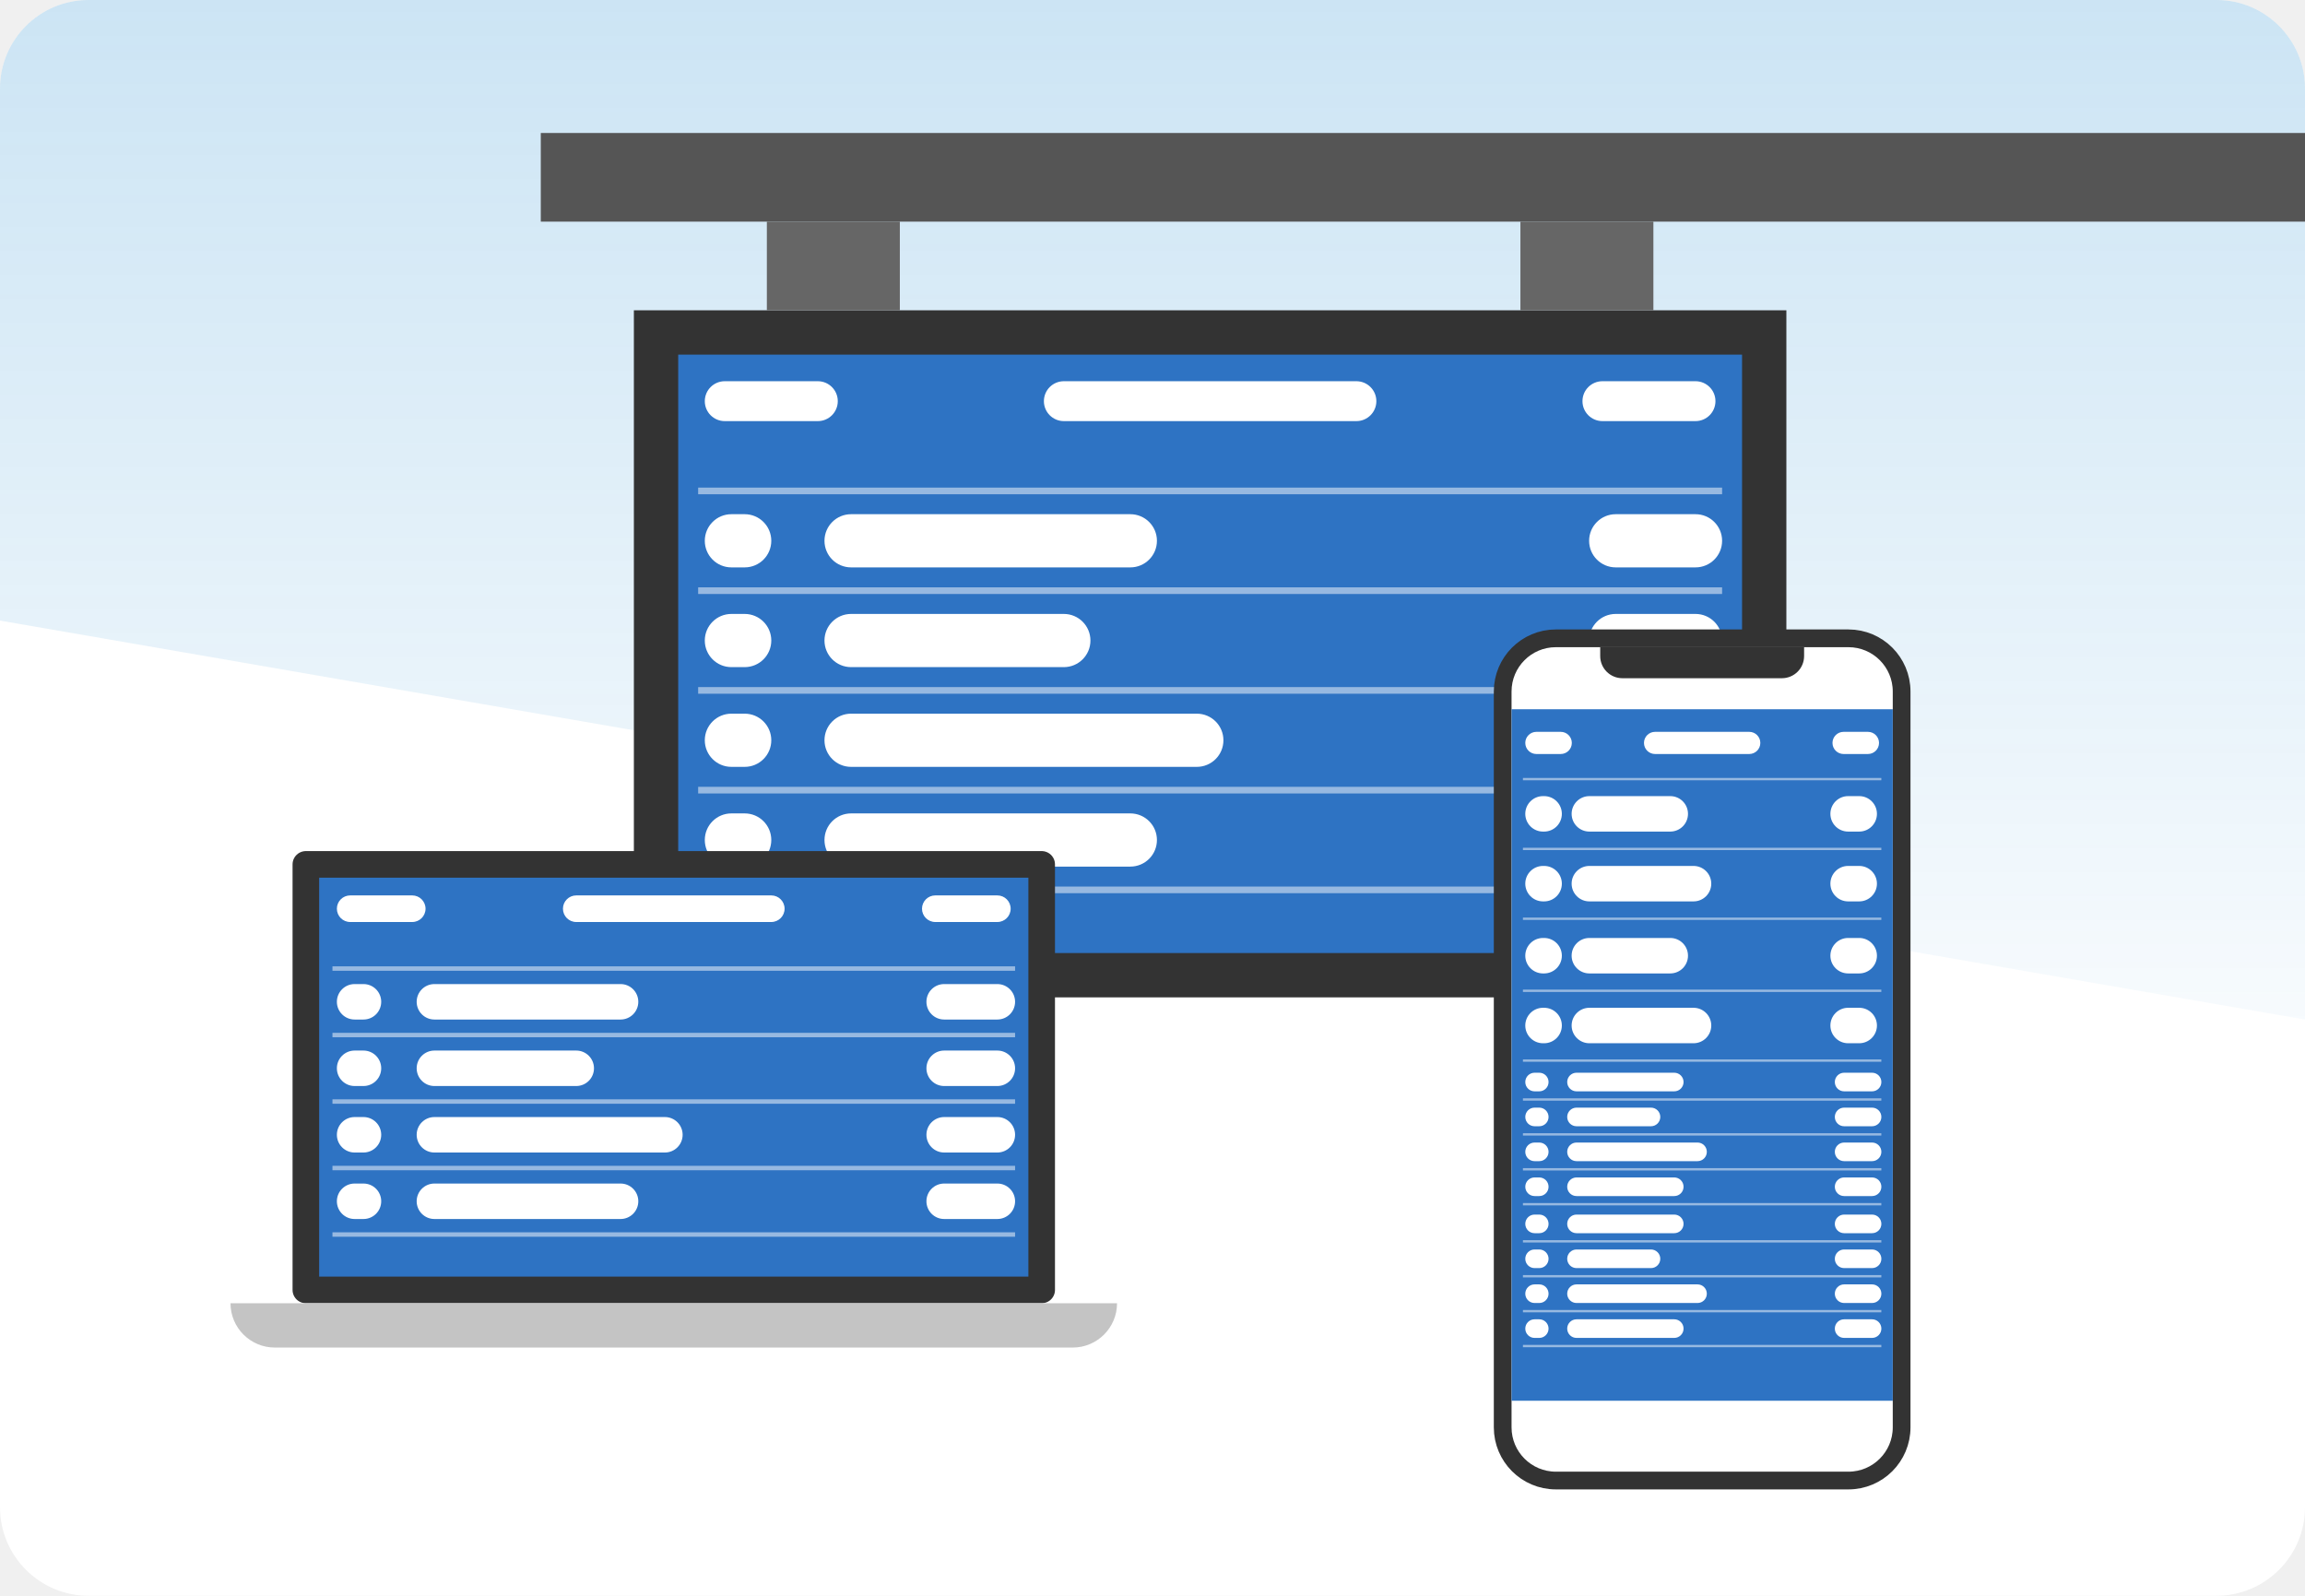
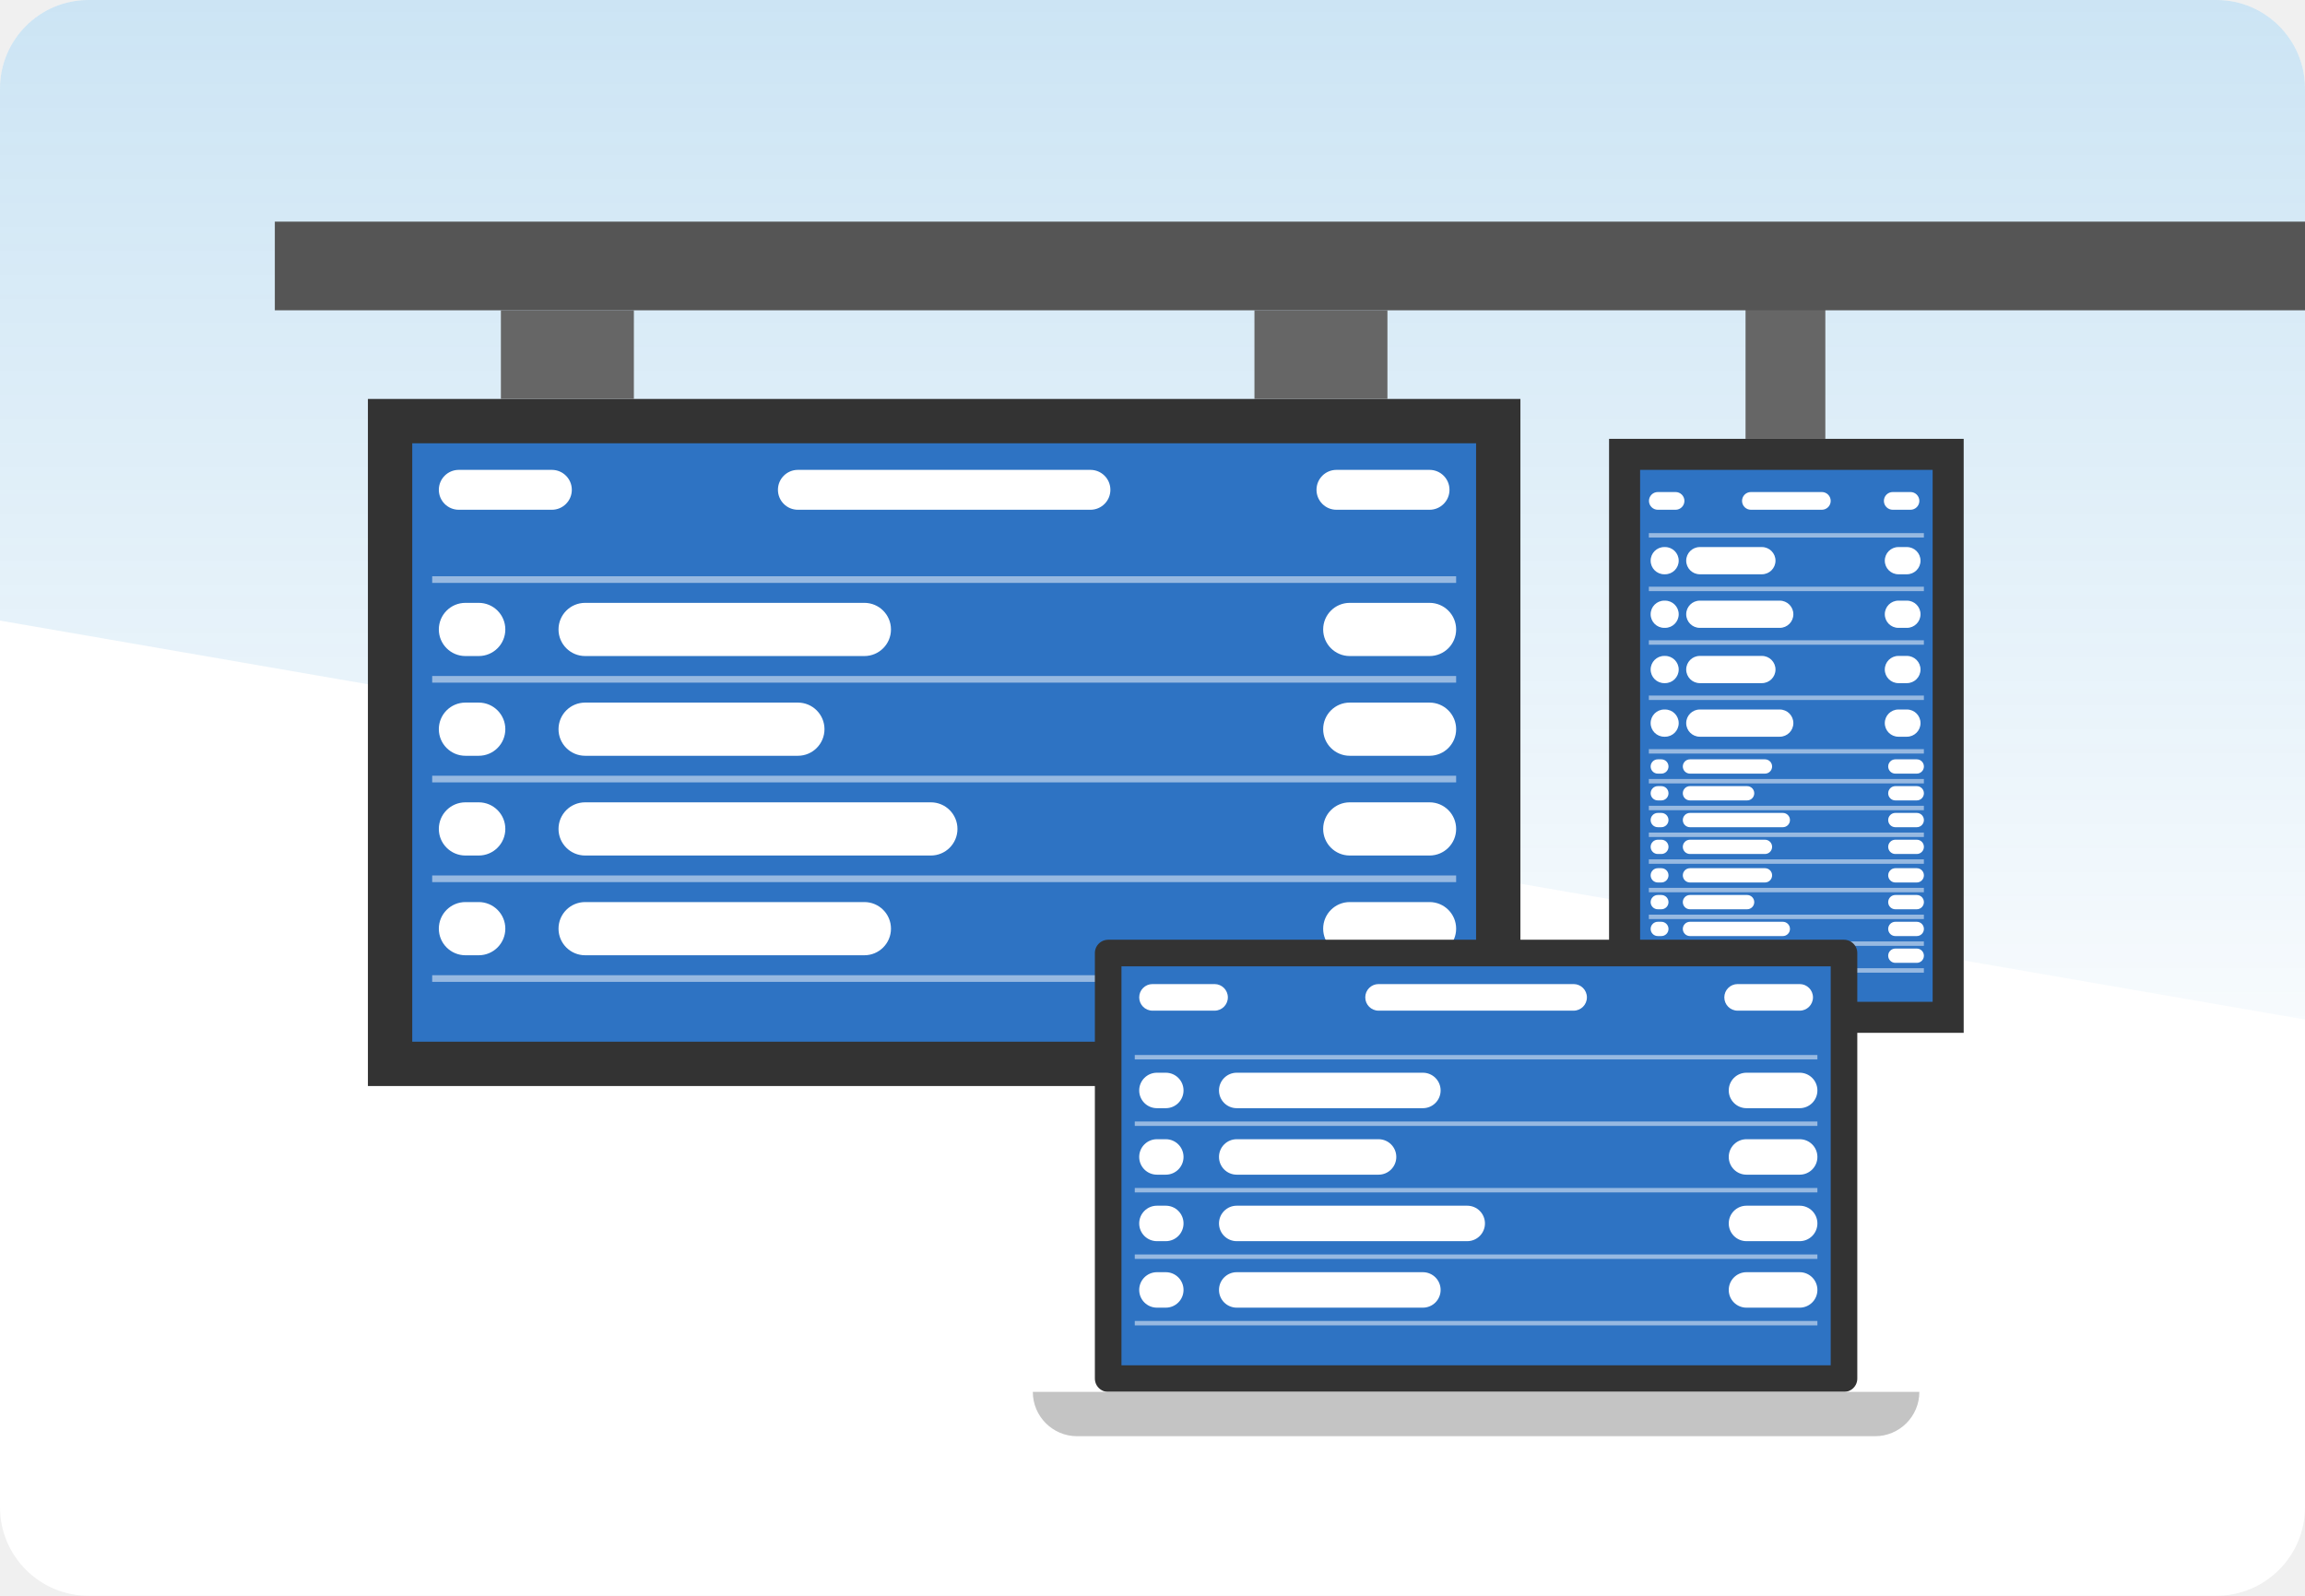
<svg xmlns="http://www.w3.org/2000/svg" width="520" height="360" viewBox="0 0 520 360" fill="none">
  <rect width="520" height="360" rx="20" fill="white" />
-   <path d="M0 20C0 8.954 8.954 0 20 0H500C511.046 0 520 8.954 520 20V230L0 140V20Z" fill="url(#paint0_linear_1892:2600)" fill-opacity="0.2" />
-   <rect x="148" y="75" width="250" height="145" fill="#2E73C3" stroke="#333333" stroke-width="10" />
-   <rect x="173" y="50" width="30" height="20" fill="#666666" />
-   <rect x="343" y="50" width="30" height="20" fill="#666666" />
-   <rect x="122" y="30" width="398" height="20" fill="#555555" />
-   <rect x="235.5" y="86" width="75" height="9" rx="4.5" fill="white" />
-   <rect x="159" y="86" width="30" height="9" rx="4.5" fill="white" />
-   <rect x="159" y="116" width="15" height="12" rx="6" fill="white" />
-   <rect x="159" y="138.5" width="15" height="12" rx="6" fill="white" />
-   <rect x="159" y="161" width="15" height="12" rx="6" fill="white" />
-   <rect x="159" y="183.5" width="15" height="12" rx="6" fill="white" />
-   <rect x="186" y="116" width="75" height="12" rx="6" fill="white" />
-   <rect x="186" y="138.5" width="60" height="12" rx="6" fill="white" />
-   <rect x="186" y="161" width="90" height="12" rx="6" fill="white" />
-   <rect x="186" y="183.5" width="75" height="12" rx="6" fill="white" />
-   <rect x="358.5" y="116" width="30" height="12" rx="6" fill="white" />
-   <rect x="358.5" y="138.5" width="30" height="12" rx="6" fill="white" />
-   <rect x="358.5" y="161" width="30" height="12" rx="6" fill="white" />
-   <rect x="358.5" y="183.5" width="30" height="12" rx="6" fill="white" />
-   <rect x="357" y="86" width="30" height="9" rx="4.5" fill="white" />
-   <rect x="157.5" y="110" width="231" height="1.5" fill="white" fill-opacity="0.5" />
-   <rect opacity="0.5" x="157.5" y="132.5" width="231" height="1.5" fill="white" />
-   <rect opacity="0.5" x="157.5" y="155" width="231" height="1.5" fill="white" />
-   <rect opacity="0.5" x="157.5" y="177.5" width="231" height="1.5" fill="white" />
-   <rect opacity="0.5" x="157.5" y="200" width="231" height="1.5" fill="white" />
-   <rect x="69" y="195" width="166" height="96" fill="#2E73C3" stroke="#333333" stroke-width="6" stroke-linejoin="round" />
-   <path d="M52 294H252C252 299.523 247.523 304 242 304H62C56.477 304 52 299.523 52 294Z" fill="#C4C4C4" />
-   <rect x="127" y="202" width="50" height="6" rx="3" fill="white" />
-   <rect x="76" y="202" width="20" height="6" rx="3" fill="white" />
-   <rect x="76" y="222" width="10" height="8" rx="4" fill="white" />
-   <rect x="76" y="237" width="10" height="8" rx="4" fill="white" />
-   <rect x="76" y="252" width="10" height="8" rx="4" fill="white" />
-   <rect x="76" y="267" width="10" height="8" rx="4" fill="white" />
-   <rect x="94" y="222" width="50" height="8" rx="4" fill="white" />
-   <rect x="94" y="237" width="40" height="8" rx="4" fill="white" />
-   <rect x="94" y="252" width="60" height="8" rx="4" fill="white" />
-   <rect x="94" y="267" width="50" height="8" rx="4" fill="white" />
-   <rect x="209" y="222" width="20" height="8" rx="4" fill="white" />
-   <rect x="209" y="237" width="20" height="8" rx="4" fill="white" />
-   <rect x="209" y="252" width="20" height="8" rx="4" fill="white" />
-   <rect x="209" y="267" width="20" height="8" rx="4" fill="white" />
-   <rect x="208" y="202" width="20" height="6" rx="3" fill="white" />
-   <rect opacity="0.5" x="75" y="218" width="154" height="1" fill="white" />
-   <rect opacity="0.5" x="75" y="233" width="154" height="1" fill="white" />
-   <rect opacity="0.5" x="75" y="248" width="154" height="1" fill="white" />
-   <rect opacity="0.5" x="75" y="263" width="154" height="1" fill="white" />
-   <rect opacity="0.5" x="75" y="278" width="154" height="1" fill="white" />
-   <rect x="339" y="144" width="90" height="190" rx="12" fill="white" stroke="#333333" stroke-width="4" />
-   <path d="M361 146H407V148C407 150.761 404.761 153 402 153H366C363.239 153 361 150.761 361 148V146Z" fill="#333333" />
-   <rect x="341" y="160" width="86" height="156" fill="#2E73C3" />
-   <rect x="370.875" y="165.1" width="26.25" height="5" rx="2.5" fill="white" />
-   <rect x="344.098" y="165.1" width="10.5" height="5" rx="2.5" fill="white" />
-   <rect x="413.402" y="165.1" width="10.5" height="5" rx="2.5" fill="white" />
-   <rect x="343.57" y="175.5" width="80.85" height="0.525" fill="white" fill-opacity="0.5" />
-   <rect x="344.098" y="179.6" width="8.25" height="8" rx="4" fill="white" />
-   <rect x="344.098" y="195.35" width="8.25" height="8" rx="4" fill="white" />
-   <rect x="354.555" y="179.6" width="26.25" height="8" rx="4" fill="white" />
-   <rect x="354.555" y="195.35" width="31.5" height="8" rx="4" fill="white" />
-   <rect x="412.93" y="179.6" width="10.5" height="8" rx="4" fill="white" />
-   <rect x="412.93" y="195.35" width="10.5" height="8" rx="4" fill="white" />
-   <rect opacity="0.5" x="343.57" y="191.25" width="80.85" height="0.525" fill="white" />
-   <rect opacity="0.5" x="343.57" y="207" width="80.85" height="0.525" fill="white" />
-   <rect x="344.098" y="211.6" width="8.25" height="8" rx="4" fill="white" />
-   <rect x="344.098" y="227.35" width="8.25" height="8" rx="4" fill="white" />
-   <rect x="354.555" y="211.6" width="26.25" height="8" rx="4" fill="white" />
-   <rect x="354.555" y="227.35" width="31.5" height="8" rx="4" fill="white" />
-   <rect x="412.93" y="211.6" width="10.5" height="8" rx="4" fill="white" />
-   <rect x="412.93" y="227.35" width="10.5" height="8" rx="4" fill="white" />
-   <rect opacity="0.5" x="343.57" y="223.25" width="80.85" height="0.525" fill="white" />
-   <rect opacity="0.5" x="343.57" y="239" width="80.85" height="0.525" fill="white" />
-   <rect x="344.098" y="242" width="5.25" height="4.2" rx="2.1" fill="white" />
-   <rect x="344.098" y="249.875" width="5.25" height="4.2" rx="2.1" fill="white" />
-   <rect x="344.098" y="257.75" width="5.25" height="4.2" rx="2.1" fill="white" />
-   <rect x="344.098" y="265.625" width="5.25" height="4.2" rx="2.1" fill="white" />
-   <rect x="353.555" y="242" width="26.25" height="4.2" rx="2.1" fill="white" />
-   <rect x="353.555" y="249.875" width="21" height="4.2" rx="2.1" fill="white" />
-   <rect x="353.555" y="257.75" width="31.5" height="4.2" rx="2.1" fill="white" />
-   <rect x="353.555" y="265.625" width="26.25" height="4.2" rx="2.1" fill="white" />
-   <rect x="413.93" y="242" width="10.5" height="4.2" rx="2.1" fill="white" />
-   <rect x="413.93" y="249.875" width="10.5" height="4.2" rx="2.1" fill="white" />
-   <rect x="413.93" y="257.75" width="10.5" height="4.2" rx="2.1" fill="white" />
-   <rect x="413.93" y="265.625" width="10.5" height="4.2" rx="2.1" fill="white" />
-   <rect opacity="0.5" x="343.57" y="247.775" width="80.85" height="0.525" fill="white" />
-   <rect opacity="0.5" x="343.57" y="255.65" width="80.85" height="0.525" fill="white" />
-   <rect opacity="0.5" x="343.57" y="263.525" width="80.85" height="0.525" fill="white" />
-   <rect opacity="0.5" x="343.57" y="271.4" width="80.85" height="0.525" fill="white" />
-   <rect x="344.098" y="274" width="5.25" height="4.2" rx="2.1" fill="white" />
-   <rect x="344.098" y="281.875" width="5.25" height="4.2" rx="2.1" fill="white" />
-   <rect x="344.098" y="289.75" width="5.25" height="4.2" rx="2.1" fill="white" />
-   <rect x="344.098" y="297.625" width="5.25" height="4.2" rx="2.1" fill="white" />
-   <rect x="353.555" y="274" width="26.25" height="4.2" rx="2.1" fill="white" />
-   <rect x="353.555" y="281.875" width="21" height="4.2" rx="2.1" fill="white" />
-   <rect x="353.555" y="289.75" width="31.5" height="4.2" rx="2.1" fill="white" />
-   <rect x="353.555" y="297.625" width="26.25" height="4.2" rx="2.1" fill="white" />
-   <rect x="413.93" y="274" width="10.5" height="4.2" rx="2.1" fill="white" />
-   <rect x="413.93" y="281.875" width="10.5" height="4.2" rx="2.1" fill="white" />
-   <rect x="413.93" y="289.75" width="10.5" height="4.2" rx="2.1" fill="white" />
-   <rect x="413.93" y="297.625" width="10.5" height="4.2" rx="2.1" fill="white" />
-   <rect opacity="0.5" x="343.57" y="279.775" width="80.85" height="0.525" fill="white" />
-   <rect opacity="0.5" x="343.57" y="287.65" width="80.85" height="0.525" fill="white" />
-   <rect opacity="0.5" x="343.57" y="295.525" width="80.85" height="0.525" fill="white" />
-   <rect opacity="0.5" x="343.57" y="303.4" width="80.85" height="0.525" fill="white" />
+   <path d="M0 20C0 8.954 8.954 0 20 0H500C511.046 0 520 8.954 520 20V230L0 140V20Z" fill="url(#paint0_linear_2368_2284)" fill-opacity="0.2" />
+   <rect x="366.5" y="102.5" width="73" height="127" fill="#2E73C3" stroke="#333333" stroke-width="7" />
+   <rect x="393" y="111" width="20" height="4" rx="2" fill="white" />
+   <rect x="372" y="111" width="8" height="4" rx="2" fill="white" />
+   <rect x="425" y="111" width="8" height="4" rx="2" fill="white" />
+   <rect x="371.973" y="120.267" width="62.048" height="1" fill="white" fill-opacity="0.5" />
+   <rect x="372.379" y="123.414" width="6.331" height="6.14" rx="3.07" fill="white" />
+   <rect x="372.379" y="135.501" width="6.331" height="6.14" rx="3.07" fill="white" />
+   <rect x="380.402" y="123.414" width="20.145" height="6.14" rx="3.07" fill="white" />
+   <rect x="380.402" y="135.501" width="24.174" height="6.14" rx="3.07" fill="white" />
+   <rect x="425.203" y="123.414" width="8.058" height="6.14" rx="3.07" fill="white" />
+   <rect x="425.203" y="135.501" width="8.058" height="6.14" rx="3.07" fill="white" />
+   <rect opacity="0.5" x="371.973" y="132.355" width="62.048" height="1" fill="white" />
+   <rect opacity="0.5" x="371.973" y="144.442" width="62.048" height="1" fill="white" />
+   <rect x="372.379" y="147.972" width="6.331" height="6.14" rx="3.07" fill="white" />
+   <rect x="372.379" y="160.059" width="6.331" height="6.14" rx="3.07" fill="white" />
+   <rect x="380.402" y="147.972" width="20.145" height="6.14" rx="3.07" fill="white" />
+   <rect x="380.402" y="160.059" width="24.174" height="6.14" rx="3.07" fill="white" />
+   <rect x="425.203" y="147.972" width="8.058" height="6.14" rx="3.07" fill="white" />
+   <rect x="425.203" y="160.059" width="8.058" height="6.14" rx="3.07" fill="white" />
+   <rect opacity="0.5" x="371.973" y="156.913" width="62.048" height="1" fill="white" />
+   <rect opacity="0.5" x="371.973" y="169" width="62.048" height="1" fill="white" />
+   <rect x="372.379" y="171.302" width="4.029" height="3.223" rx="1.612" fill="white" />
+   <rect x="372.379" y="177.346" width="4.029" height="3.223" rx="1.612" fill="white" />
+   <rect x="372.379" y="183.39" width="4.029" height="3.223" rx="1.612" fill="white" />
+   <rect x="372.379" y="189.433" width="4.029" height="3.223" rx="1.612" fill="white" />
+   <rect x="379.637" y="171.302" width="20.145" height="3.223" rx="1.612" fill="white" />
+   <rect x="379.637" y="177.346" width="16.116" height="3.223" rx="1.612" fill="white" />
+   <rect x="379.637" y="183.39" width="24.174" height="3.223" rx="1.612" fill="white" />
+   <rect x="379.637" y="189.433" width="20.145" height="3.223" rx="1.612" fill="white" />
+   <rect x="425.969" y="171.302" width="8.058" height="3.223" rx="1.612" fill="white" />
+   <rect x="425.969" y="177.346" width="8.058" height="3.223" rx="1.612" fill="white" />
+   <rect x="425.969" y="183.39" width="8.058" height="3.223" rx="1.612" fill="white" />
+   <rect x="425.969" y="189.433" width="8.058" height="3.223" rx="1.612" fill="white" />
+   <rect opacity="0.5" x="371.973" y="175.734" width="62.048" height="1" fill="white" />
+   <rect opacity="0.5" x="371.973" y="181.778" width="62.048" height="1" fill="white" />
+   <rect opacity="0.5" x="371.973" y="187.822" width="62.048" height="1" fill="white" />
+   <rect opacity="0.5" x="371.973" y="193.865" width="62.048" height="1" fill="white" />
+   <rect x="372.379" y="195.86" width="4.029" height="3.223" rx="1.612" fill="white" />
+   <rect x="372.379" y="201.904" width="4.029" height="3.223" rx="1.612" fill="white" />
+   <rect x="372.379" y="207.948" width="4.029" height="3.223" rx="1.612" fill="white" />
+   <rect x="372.379" y="213.991" width="4.029" height="3.223" rx="1.612" fill="white" />
+   <rect x="379.637" y="195.86" width="20.145" height="3.223" rx="1.612" fill="white" />
+   <rect x="379.637" y="201.904" width="16.116" height="3.223" rx="1.612" fill="white" />
+   <rect x="379.637" y="207.948" width="24.174" height="3.223" rx="1.612" fill="white" />
+   <rect x="379.637" y="213.991" width="20.145" height="3.223" rx="1.612" fill="white" />
+   <rect x="425.969" y="195.86" width="8.058" height="3.223" rx="1.612" fill="white" />
+   <rect x="425.969" y="201.904" width="8.058" height="3.223" rx="1.612" fill="white" />
+   <rect x="425.969" y="207.948" width="8.058" height="3.223" rx="1.612" fill="white" />
+   <rect x="425.969" y="213.991" width="8.058" height="3.223" rx="1.612" fill="white" />
+   <rect opacity="0.5" x="371.973" y="200.292" width="62.048" height="1" fill="white" />
+   <rect opacity="0.5" x="371.973" y="206.336" width="62.048" height="1" fill="white" />
+   <rect opacity="0.5" x="371.973" y="212.38" width="62.048" height="1" fill="white" />
+   <rect opacity="0.5" x="371.973" y="218.423" width="62.048" height="1" fill="white" />
+   <rect x="393.789" y="69" width="18" height="30" fill="#666666" />
+   <rect x="88" y="95" width="250" height="145" fill="#2E73C3" stroke="#333333" stroke-width="10" />
+   <rect x="113" y="70" width="30" height="20" fill="#666666" />
+   <rect x="283" y="70" width="30" height="20" fill="#666666" />
+   <rect x="62" y="50" width="458" height="20" fill="#555555" />
+   <rect x="175.5" y="106" width="75" height="9" rx="4.5" fill="white" />
+   <rect x="99" y="106" width="30" height="9" rx="4.5" fill="white" />
+   <rect x="99" y="136" width="15" height="12" rx="6" fill="white" />
+   <rect x="99" y="158.5" width="15" height="12" rx="6" fill="white" />
+   <rect x="99" y="181" width="15" height="12" rx="6" fill="white" />
+   <rect x="99" y="203.5" width="15" height="12" rx="6" fill="white" />
+   <rect x="126" y="136" width="75" height="12" rx="6" fill="white" />
+   <rect x="126" y="158.5" width="60" height="12" rx="6" fill="white" />
+   <rect x="126" y="181" width="90" height="12" rx="6" fill="white" />
+   <rect x="126" y="203.5" width="75" height="12" rx="6" fill="white" />
+   <rect x="298.5" y="136" width="30" height="12" rx="6" fill="white" />
+   <rect x="298.5" y="158.5" width="30" height="12" rx="6" fill="white" />
+   <rect x="298.5" y="181" width="30" height="12" rx="6" fill="white" />
+   <rect x="298.5" y="203.5" width="30" height="12" rx="6" fill="white" />
+   <rect x="297" y="106" width="30" height="9" rx="4.5" fill="white" />
+   <rect x="97.5" y="130" width="231" height="1.5" fill="white" fill-opacity="0.5" />
+   <rect opacity="0.5" x="97.5" y="152.5" width="231" height="1.5" fill="white" />
+   <rect opacity="0.5" x="97.5" y="175" width="231" height="1.5" fill="white" />
+   <rect opacity="0.5" x="97.5" y="197.5" width="231" height="1.5" fill="white" />
+   <rect opacity="0.5" x="97.5" y="220" width="231" height="1.5" fill="white" />
+   <rect x="250" y="215" width="166" height="96" fill="#2E73C3" stroke="#333333" stroke-width="6" stroke-linejoin="round" />
+   <path d="M233 314H433V314C433 319.523 428.523 324 423 324H243C237.477 324 233 319.523 233 314V314Z" fill="#C4C4C4" />
+   <rect x="308" y="222" width="50" height="6" rx="3" fill="white" />
+   <rect x="257" y="222" width="20" height="6" rx="3" fill="white" />
+   <rect x="257" y="242" width="10" height="8" rx="4" fill="white" />
+   <rect x="257" y="257" width="10" height="8" rx="4" fill="white" />
+   <rect x="257" y="272" width="10" height="8" rx="4" fill="white" />
+   <rect x="257" y="287" width="10" height="8" rx="4" fill="white" />
+   <rect x="275" y="242" width="50" height="8" rx="4" fill="white" />
+   <rect x="275" y="257" width="40" height="8" rx="4" fill="white" />
+   <rect x="275" y="272" width="60" height="8" rx="4" fill="white" />
+   <rect x="275" y="287" width="50" height="8" rx="4" fill="white" />
+   <rect x="390" y="242" width="20" height="8" rx="4" fill="white" />
+   <rect x="390" y="257" width="20" height="8" rx="4" fill="white" />
+   <rect x="390" y="272" width="20" height="8" rx="4" fill="white" />
+   <rect x="390" y="287" width="20" height="8" rx="4" fill="white" />
+   <rect x="389" y="222" width="20" height="6" rx="3" fill="white" />
+   <rect opacity="0.5" x="256" y="238" width="154" height="1" fill="white" />
+   <rect opacity="0.5" x="256" y="253" width="154" height="1" fill="white" />
+   <rect opacity="0.5" x="256" y="268" width="154" height="1" fill="white" />
+   <rect opacity="0.5" x="256" y="283" width="154" height="1" fill="white" />
+   <rect opacity="0.5" x="256" y="298" width="154" height="1" fill="white" />
  <defs>
-     <linearGradient id="paint0_linear_1892:2600" x1="260" y1="0" x2="260" y2="275" gradientUnits="userSpaceOnUse">
+     <linearGradient id="paint0_linear_2368_2284" x1="260" y1="0" x2="260" y2="275" gradientUnits="userSpaceOnUse">
      <stop stop-color="#007AC9" />
      <stop offset="1" stop-color="#007AC9" stop-opacity="0" />
    </linearGradient>
  </defs>
</svg>
